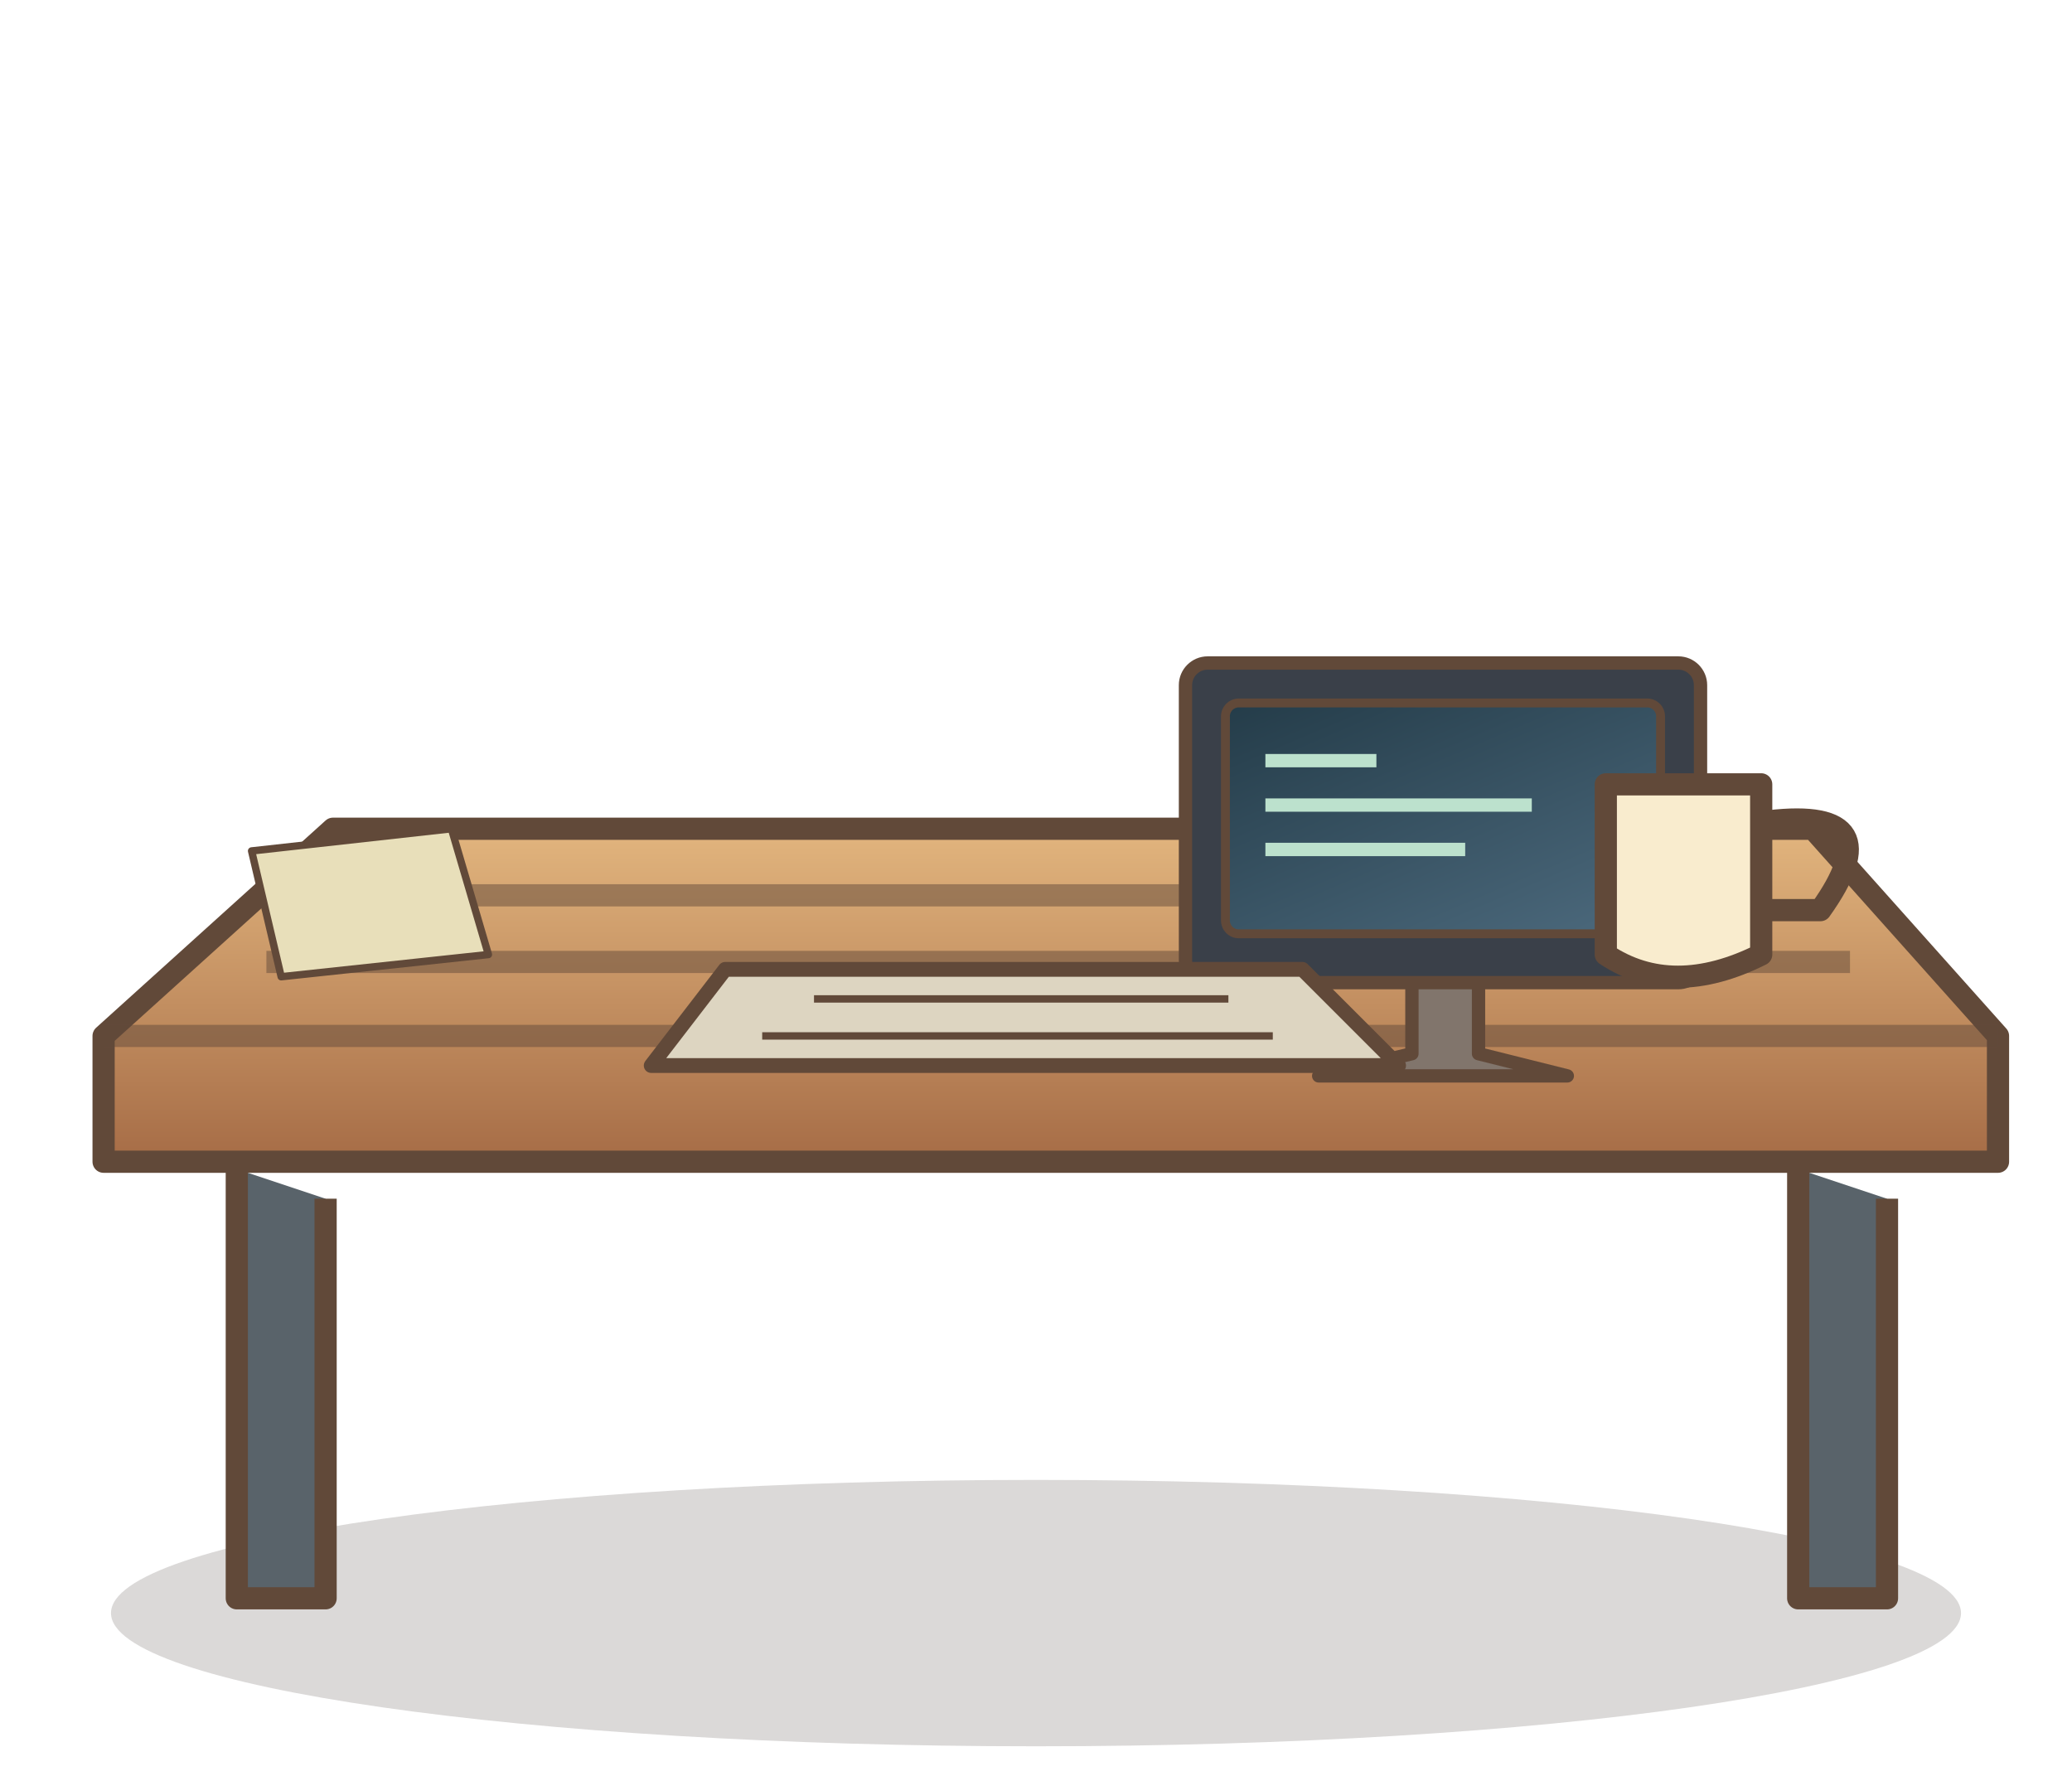
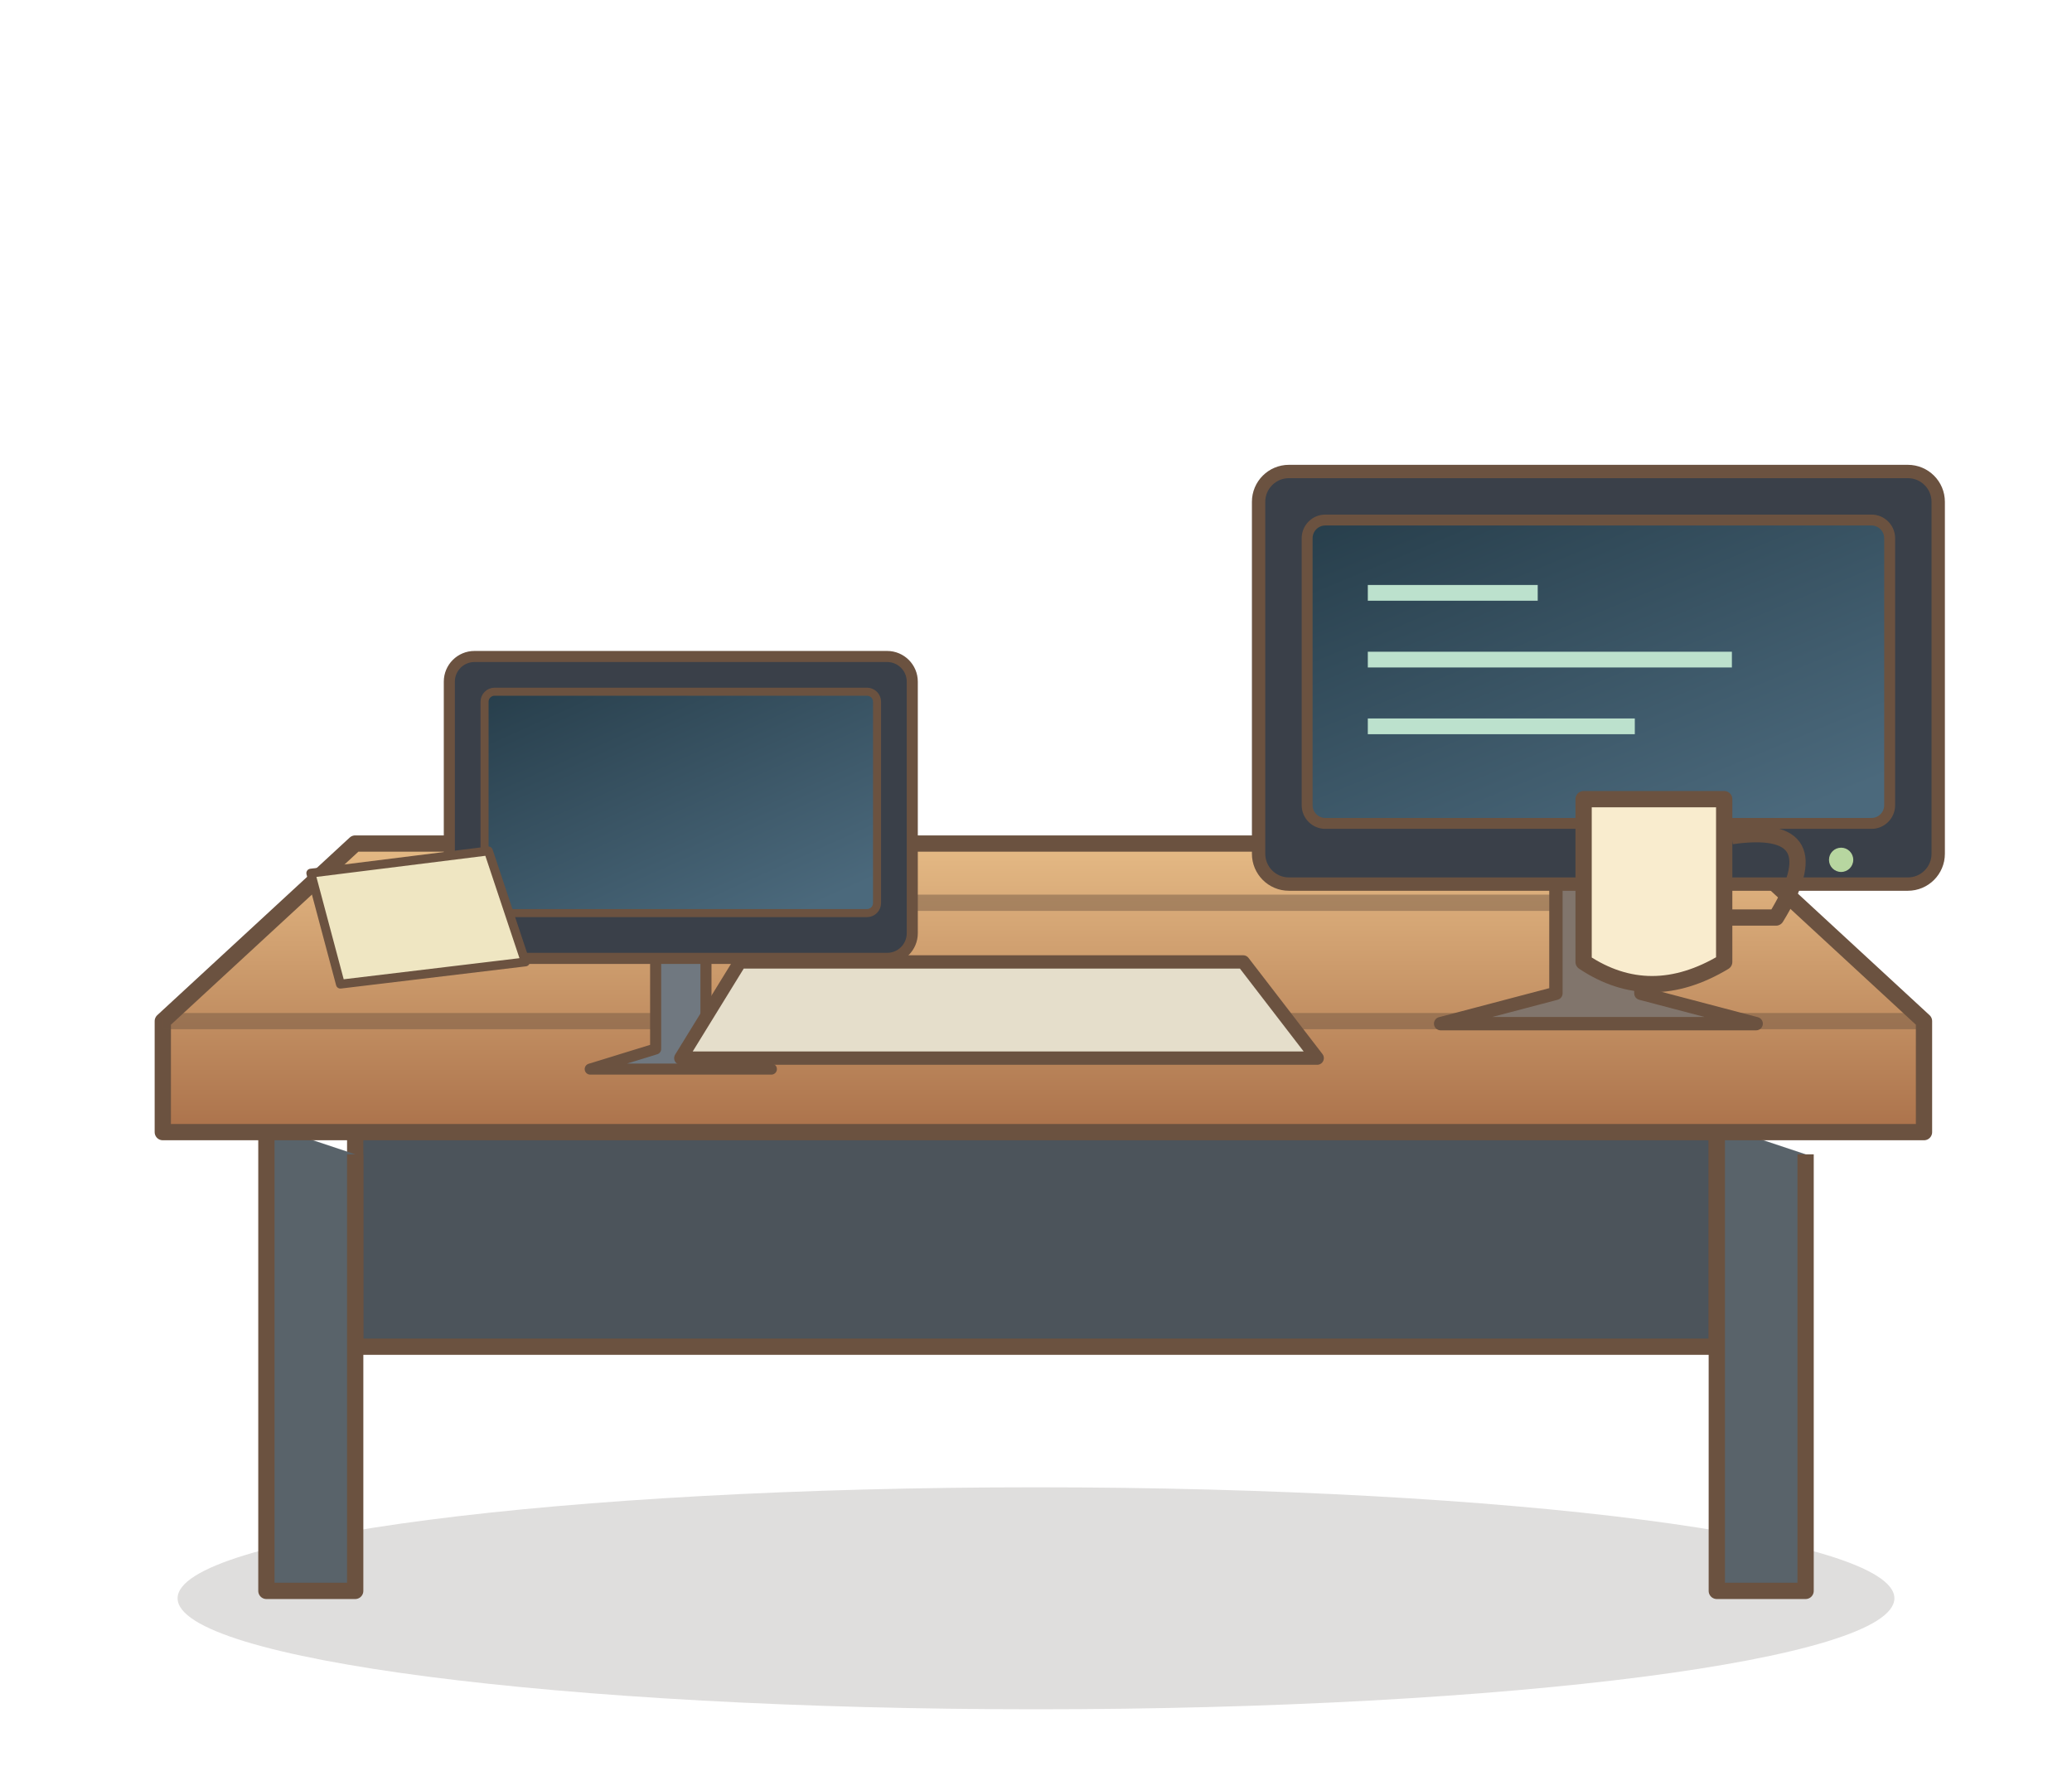
<svg xmlns="http://www.w3.org/2000/svg" viewBox="-140 -200 280 240">
  <defs>
    <linearGradient id="wood" x2="0" y2="1">
-       <stop stop-color="#e2b57e" />
-       <stop offset="1" stop-color="#a66c46" />
+       <stop stop-color="#e5ba85" />
+       <stop offset="1" stop-color="#ab724b" />
+     </linearGradient>
+     <linearGradient id="panel" x2="0" y2="1">
+       <stop stop-color="#9c6946" />
+       <stop offset="1" stop-color="#7d5236" />
    </linearGradient>
    <linearGradient id="screen" x2="0.8" y2="1">
-       <stop stop-color="#243c49" />
-       <stop offset="1" stop-color="#496679" />
+       <stop stop-color="#273e4b" />
+       <stop offset="1" stop-color="#4b697c" />
    </linearGradient>
    <linearGradient id="cloth" x2="0" y2="1">
-       <stop stop-color="#aca98e" />
-       <stop offset="1" stop-color="#686f62" />
+       <stop stop-color="#b2ae94" />
+       <stop offset="1" stop-color="#6c7366" />
    </linearGradient>
  </defs>
-   <g stroke="#614939" stroke-width="3" stroke-linejoin="round">
-     <ellipse cy="18" rx="125" ry="18" fill="#352b26" opacity=".18" stroke="none" />
-     <path d="M-108 -42V16H-96V-38M103 -42V16H115V-38" fill="#59636a" />
-     <path d="M-126 -60L-95 -88H105L130 -60V-43H-126Z" fill="url(#wood)" />
-     <path d="M-126 -60H130M-92 -79H98M-104 -70H110" fill="none" opacity=".5" />
-     <g transform="translate(55,-15) scale(.6)">
-       <path d="M-7 -95V-71L-28 -66H28L8 -71V-95" fill="#81756c" />
-       <rect x="-58" y="-159" width="116" height="72" rx="5" fill="#3a4049" />
-       <rect x="-49" y="-150" width="98" height="52" rx="3" fill="url(#screen)" stroke-width="2" />
-       <path d="M-40 -137H-15M-40 -127H20M-40 -117H5" stroke="#bce1cd" stroke-width="3" />
-       <circle cx="42" cy="-92" r="2" fill="#b7d6a0" stroke="none" />
+   <g stroke="#6b5240" stroke-width="2.2" stroke-linejoin="round">
+     <ellipse cy="16" rx="116" ry="15" fill="#352b26" opacity=".16" stroke="none" />
+     <path d="M-92 -52H92V-18H-92Z" fill="#4c545b" />
+     <path d="M-104 -48V15H-92V-44M92 -48V15H104V-44" fill="#59636a" />
+     <path d="M-118 -62L-92 -86H94L120 -62V-47H-118Z" fill="url(#wood)" />
+     <path d="M-118 -62H120M-88 -78H90" fill="none" opacity=".45" />
+     <g transform="translate(76,-10) scale(.82)">
+       <path d="M-7 -92V-68L-26 -63H26L7 -68V-92" fill="#81756c" />
+       <rect x="-56" y="-154" width="112" height="68" rx="5" fill="#3a4049" />
+       <rect x="-48" y="-146" width="96" height="50" rx="3" fill="url(#screen)" stroke-width="1.8" />
+       <path d="M-38 -134H-10M-38 -123H22M-38 -112H6" stroke="#bce1cd" stroke-width="2.6" />
+       <circle cx="40" cy="-90" r="2" fill="#b7d6a0" stroke="none" />
    </g>
-     <path d="M-42 -69H36L49 -56H-52Z" fill="#ddd5c1" stroke-width="2" />
-     <path d="M-30 -65H26M-37 -60H32" stroke-width="1" />
-     <path d="M77 -94H98V-71Q86 -65 77 -71Z" fill="#f9ecce" />
-     <path d="M99 -89Q116 -91 106 -77H99" fill="none" />
-     <path d="M-106 -85L-79 -88L-74 -71L-102 -68Z" fill="#e8dfba" stroke-width="1" />
+     <g transform="translate(-48,-12) scale(.68)">
+       <path d="M-5 -90V-68L-18 -64H18L5 -68V-90" fill="#707880" />
+       <rect x="-46" y="-146" width="92" height="60" rx="5" fill="#3a4049" />
+       <rect x="-39" y="-139" width="78" height="44" rx="2" fill="url(#screen)" stroke-width="1.6" />
+     </g>
+     <path d="M-40 -70H28L38 -57H-48Z" fill="#e5decb" stroke-width="1.8" />
+     <path d="M74 -92H93V-70Q83 -64 74 -70Z" fill="#f9ecce" />
+     <path d="M94 -87Q108 -89 100 -76H94" fill="none" />
+     <path d="M-98 -82L-74 -85L-69 -70L-94 -67Z" fill="#efe6c2" stroke-width="1.2" />
  </g>
</svg>
